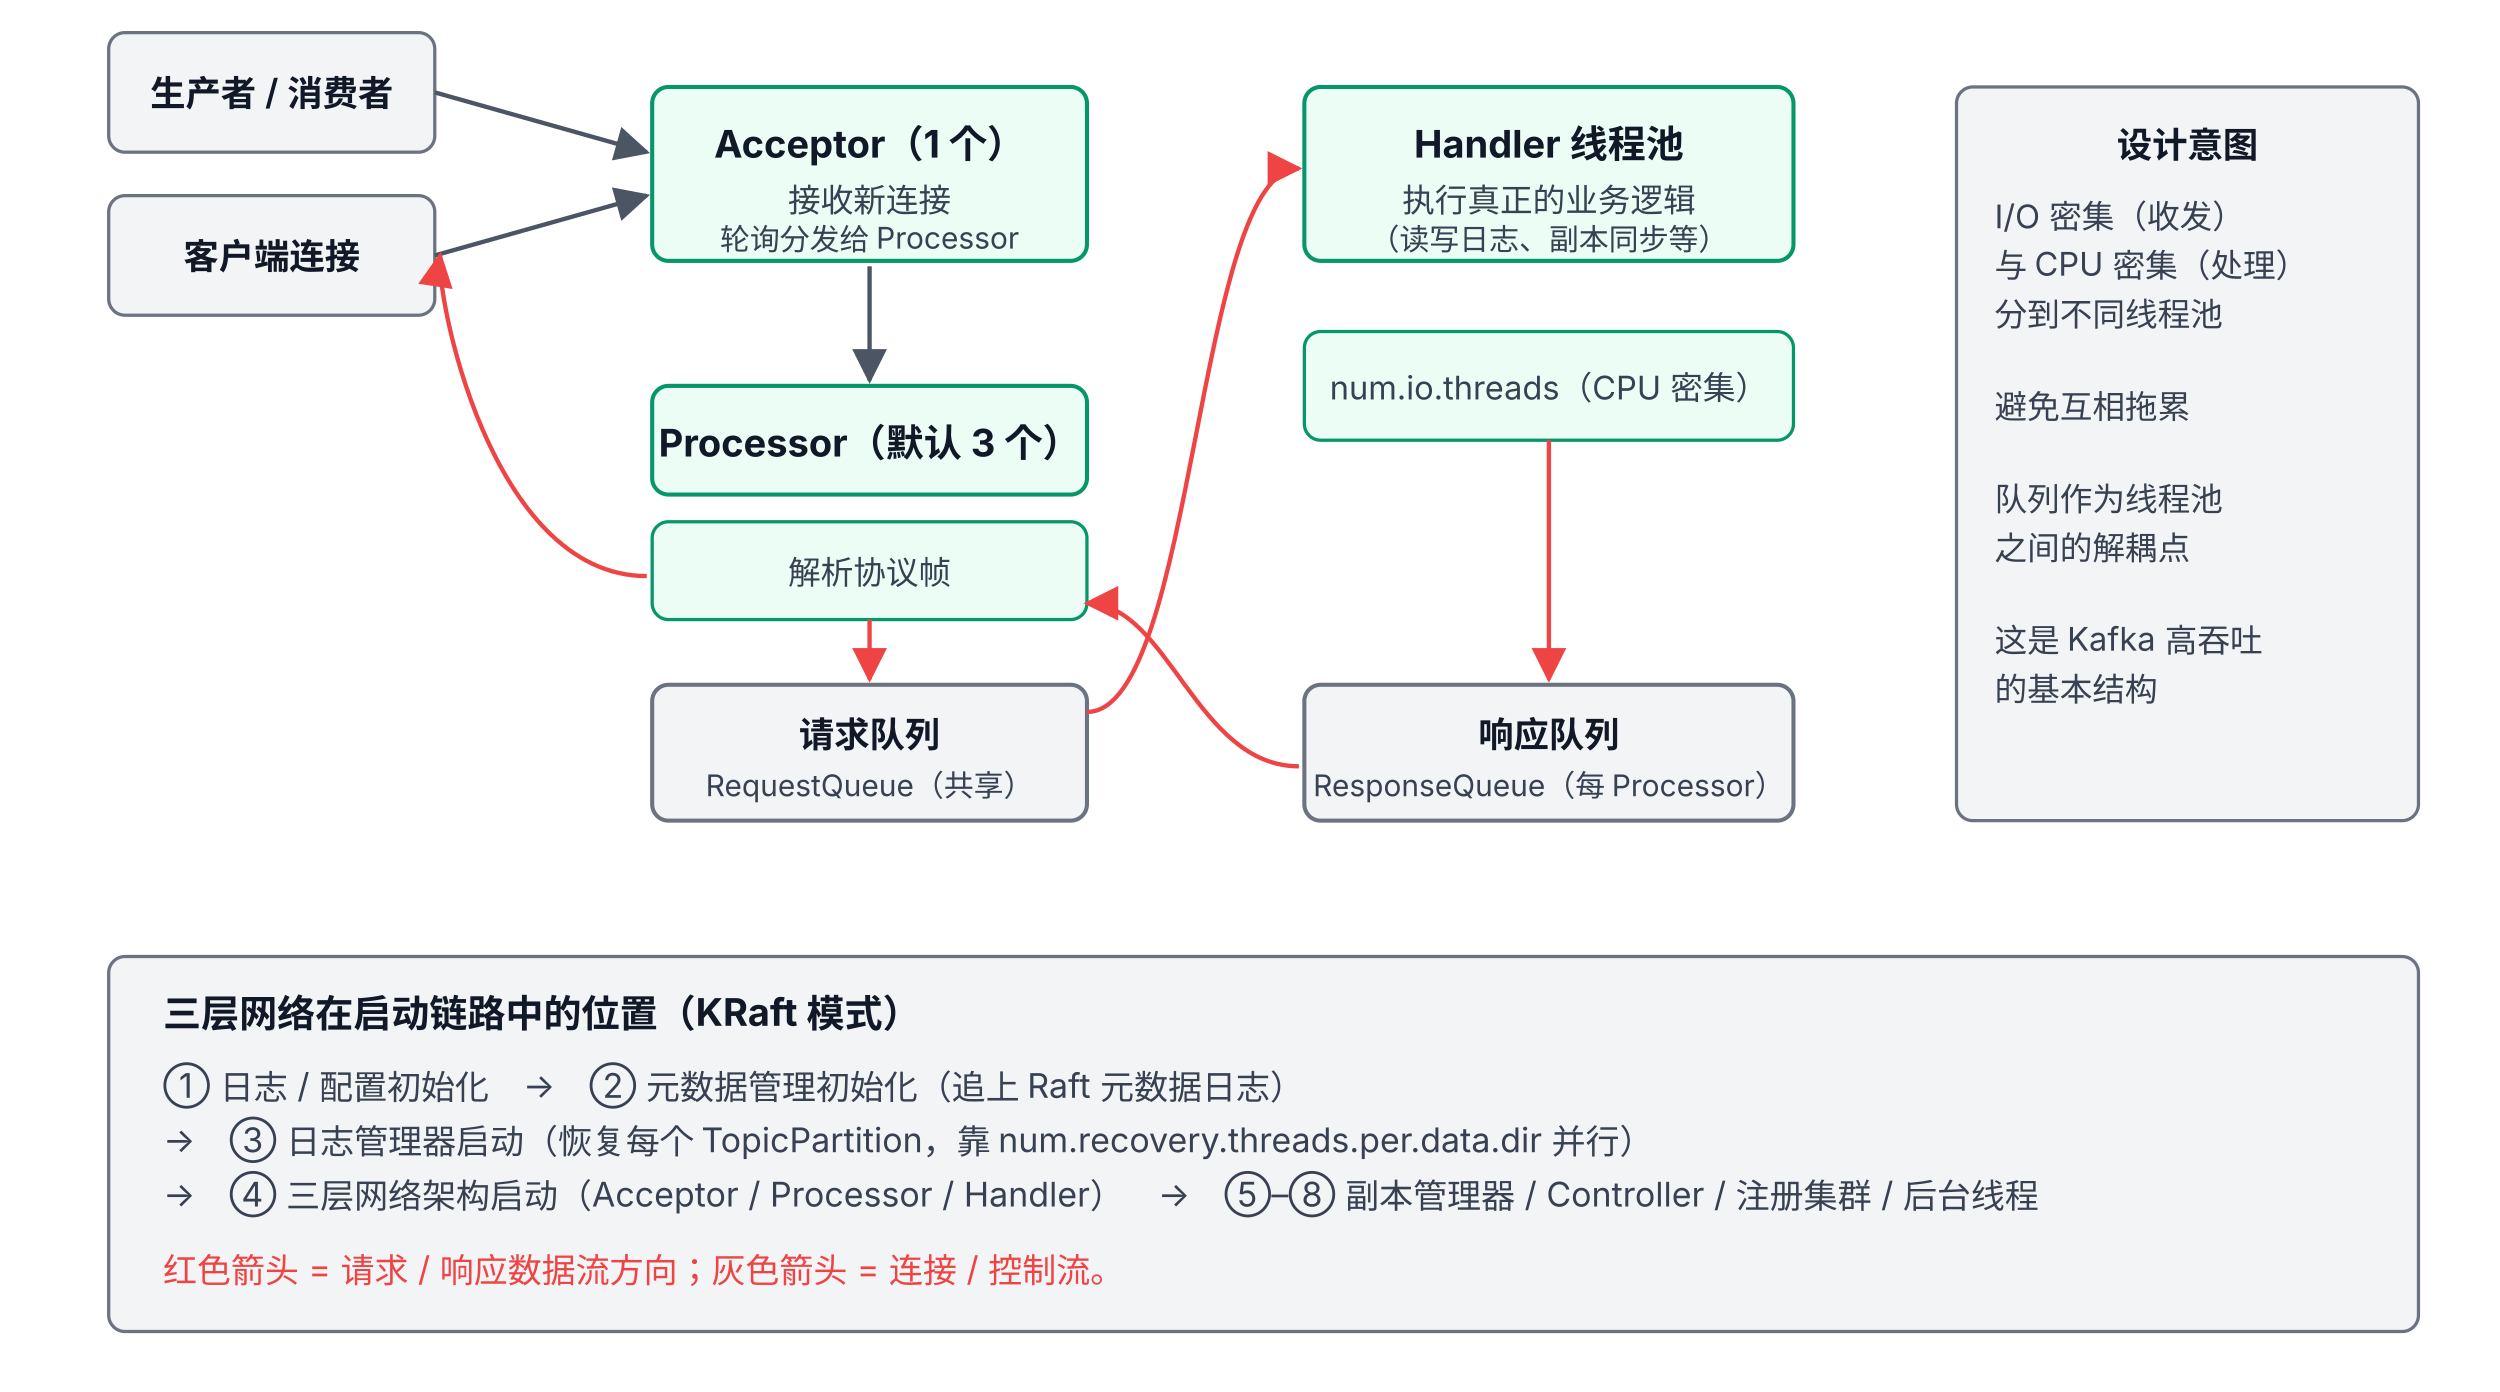
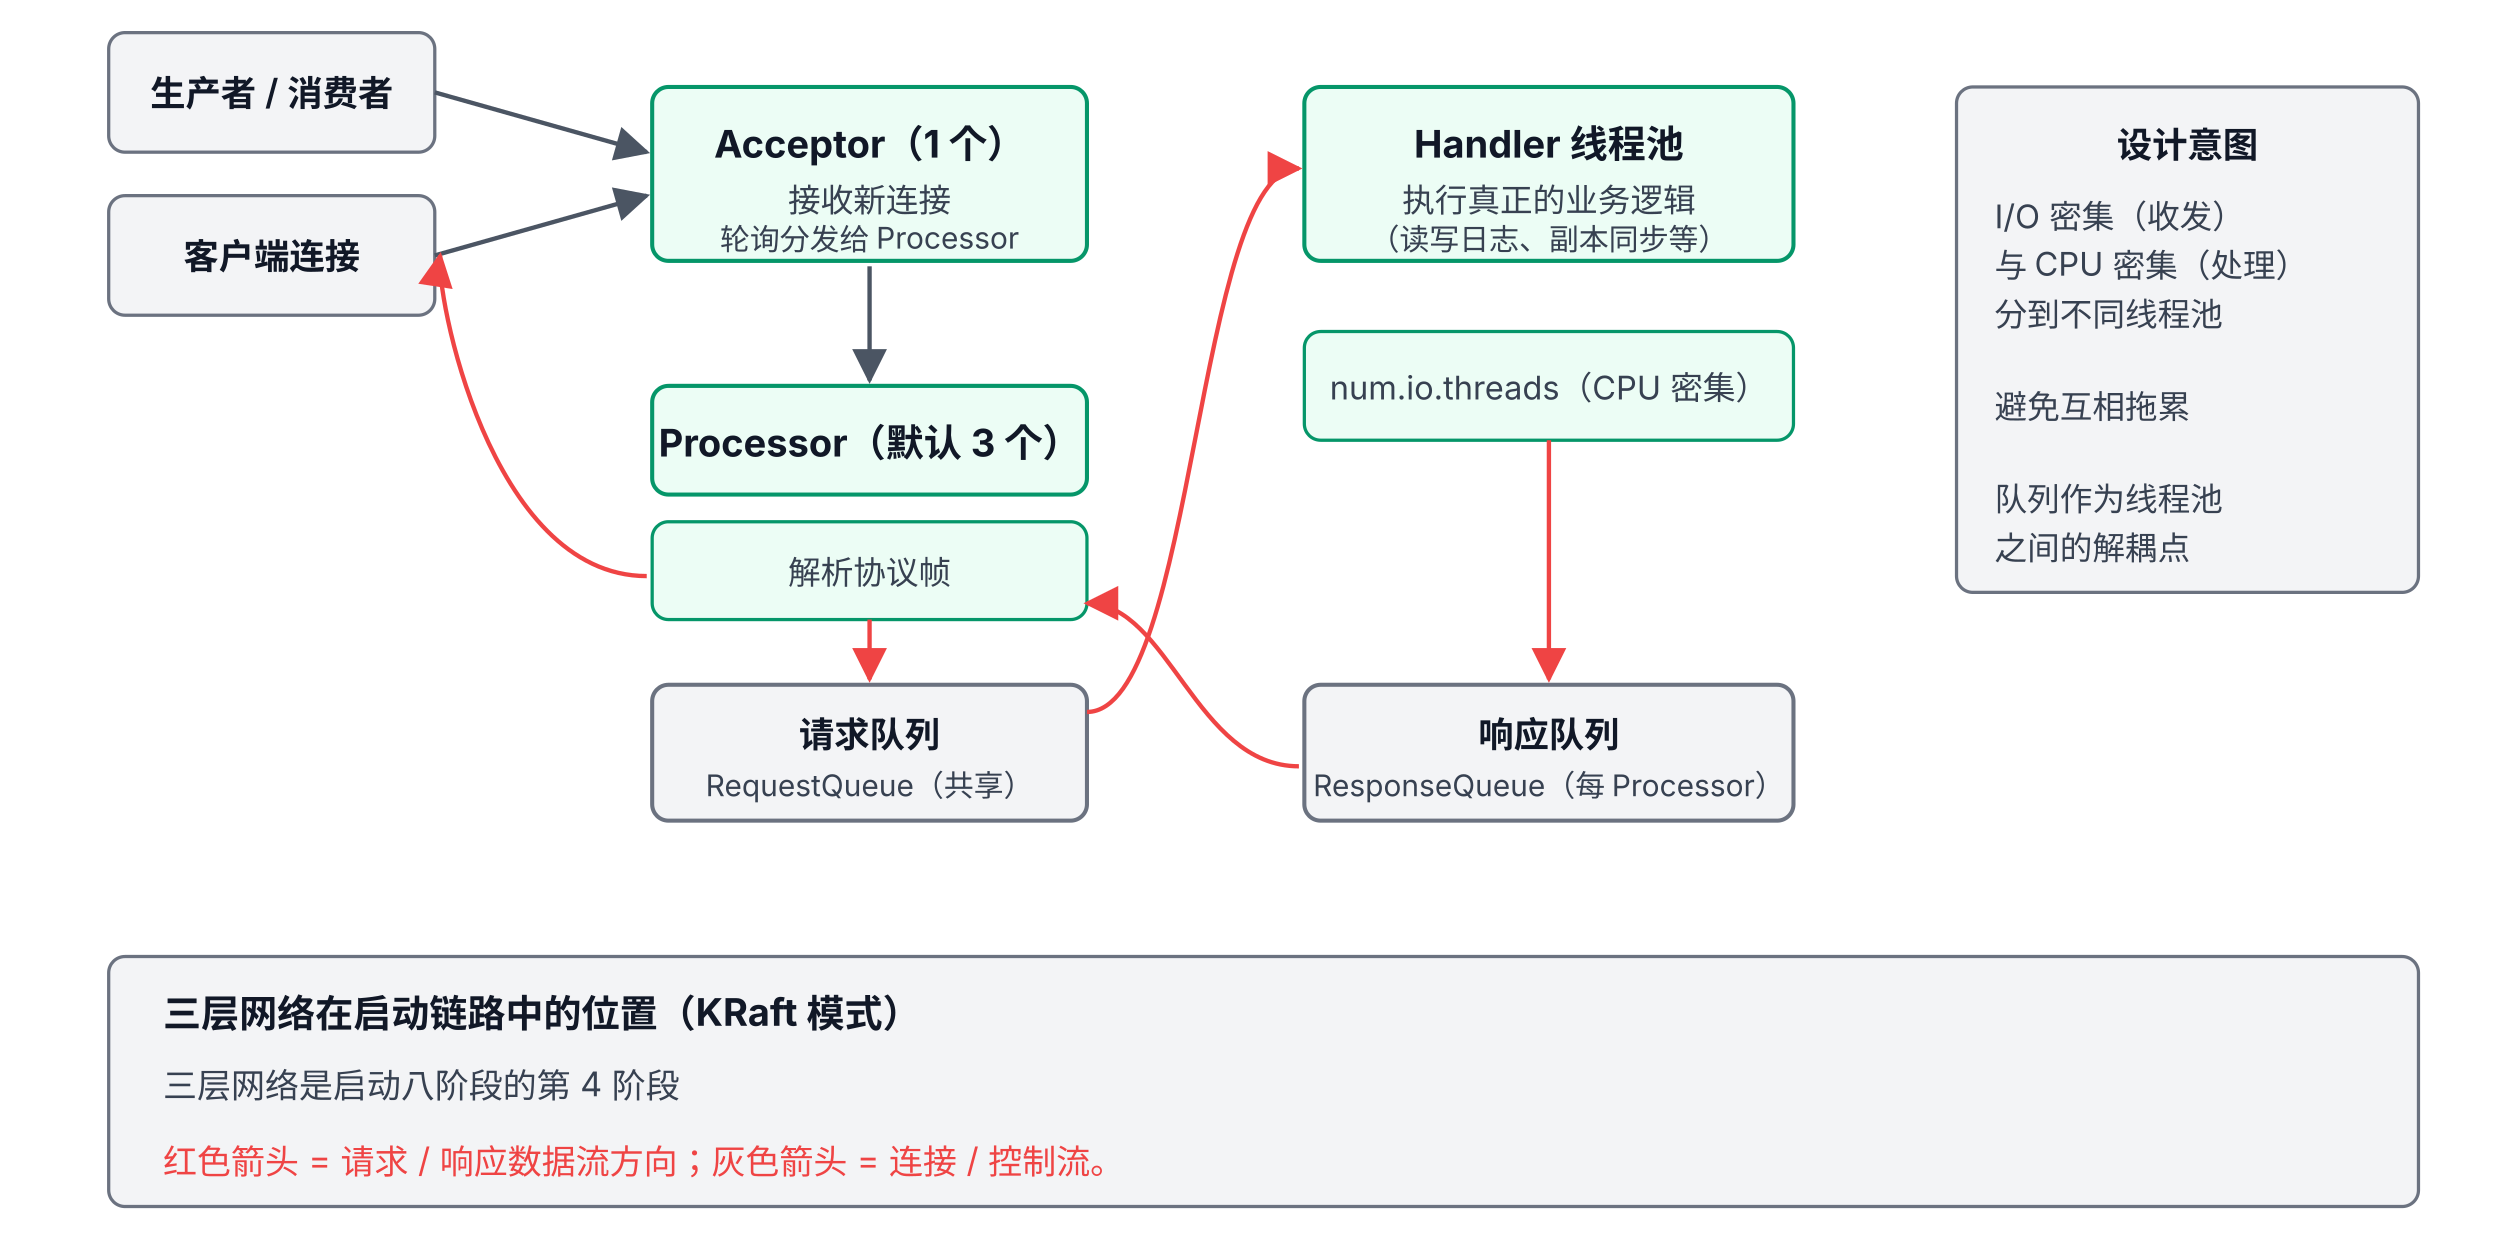
- <svg xmlns="http://www.w3.org/2000/svg" viewBox="0 68 920 512" font-family="system-ui, -apple-system, 'PingFang SC', 'Microsoft YaHei', sans-serif">
+ <svg xmlns="http://www.w3.org/2000/svg" viewBox="0 68 920 456" font-family="system-ui, -apple-system, 'PingFang SC', 'Microsoft YaHei', sans-serif">
  <defs>
    <marker id="arrow" viewBox="0 0 10 10" refX="9" refY="5" markerWidth="8" markerHeight="8" orient="auto-start-reverse">
      <path d="M0,0 L10,5 L0,10 z" fill="#4B5563" />
    </marker>
    <marker id="arrowR" viewBox="0 0 10 10" refX="9" refY="5" markerWidth="8" markerHeight="8" orient="auto-start-reverse">
      <path d="M0,0 L10,5 L0,10 z" fill="#EF4444" />
    </marker>
  </defs>
  <rect x="40" y="80" width="120" height="44" rx="6" fill="#F3F4F6" stroke="#6B7280" stroke-width="1.2" />
  <text x="100" y="107" text-anchor="middle" font-size="13" font-weight="600" fill="#111827">生产者 / 消费者</text>
  <rect x="40" y="140" width="120" height="44" rx="6" fill="#F3F4F6" stroke="#6B7280" stroke-width="1.2" />
  <text x="100" y="167" text-anchor="middle" font-size="13" font-weight="600" fill="#111827">客户端连接</text>
  <rect x="240" y="100" width="160" height="64" rx="6" fill="#ECFDF5" stroke="#059669" stroke-width="1.5" />
  <text x="320" y="126" text-anchor="middle" font-size="14" font-weight="700" fill="#111827">Acceptor（1 个）</text>
  <text x="320" y="146" text-anchor="middle" font-size="12" fill="#374151">接收新连接</text>
  <text x="320" y="160" text-anchor="middle" font-size="11" fill="#374151">轮询分发给 Processor</text>
  <path d="M160 102 L238 124" fill="none" stroke="#4B5563" stroke-width="1.6" marker-end="url(#arrow)" />
  <path d="M160 162 L238 140" fill="none" stroke="#4B5563" stroke-width="1.6" marker-end="url(#arrow)" />
  <rect x="240" y="210" width="160" height="40" rx="6" fill="#ECFDF5" stroke="#059669" stroke-width="1.5" />
  <text x="320" y="236" text-anchor="middle" font-size="14" font-weight="700" fill="#111827">Processor（默认 3 个）</text>
  <rect x="240" y="260" width="160" height="36" rx="6" fill="#ECFDF5" stroke="#059669" stroke-width="1.2" />
  <text x="320" y="283" text-anchor="middle" font-size="12" fill="#374151">解析协议帧</text>
  <path d="M320 166 L320 208" fill="none" stroke="#4B5563" stroke-width="1.6" marker-end="url(#arrow)" />
  <rect x="240" y="320" width="160" height="50" rx="6" fill="#F3F4F6" stroke="#6B7280" stroke-width="1.5" />
  <text x="320" y="343" text-anchor="middle" font-size="13" font-weight="700" fill="#111827">请求队列</text>
  <text x="320" y="361" text-anchor="middle" font-size="11" fill="#374151">RequestQueue（共享）</text>
  <path d="M320 296 L320 318" fill="none" stroke="#EF4444" stroke-width="1.6" marker-end="url(#arrowR)" />
  <rect x="480" y="100" width="180" height="64" rx="6" fill="#ECFDF5" stroke="#059669" stroke-width="1.5" />
  <text x="570" y="126" text-anchor="middle" font-size="14" font-weight="700" fill="#111827">Handler 线程池</text>
  <text x="570" y="146" text-anchor="middle" font-size="12" fill="#374151">执行真正的业务逻辑</text>
  <text x="570" y="160" text-anchor="middle" font-size="11" fill="#374151">（读写日志、副本同步等）</text>
  <rect x="480" y="190" width="180" height="40" rx="6" fill="#ECFDF5" stroke="#059669" stroke-width="1.2" />
  <text x="570" y="215" text-anchor="middle" font-size="12" fill="#374151">num.io.threads（CPU 密集）</text>
  <path d="M400 330 C 440 330, 440 130, 478 130" fill="none" stroke="#EF4444" stroke-width="1.6" marker-end="url(#arrowR)" />
  <rect x="480" y="320" width="180" height="50" rx="6" fill="#F3F4F6" stroke="#6B7280" stroke-width="1.5" />
  <text x="570" y="343" text-anchor="middle" font-size="13" font-weight="700" fill="#111827">响应队列</text>
  <text x="570" y="361" text-anchor="middle" font-size="11" fill="#374151">ResponseQueue（每 Processor）</text>
  <path d="M570 230 L570 318" fill="none" stroke="#EF4444" stroke-width="1.6" marker-end="url(#arrowR)" />
  <path d="M478 350 C 440 350, 430 290, 400 290" fill="none" stroke="#EF4444" stroke-width="1.6" marker-end="url(#arrowR)" />
  <path d="M238 280 C 180 280, 160 175, 162 162" fill="none" stroke="#EF4444" stroke-width="1.6" marker-end="url(#arrowR)" />
-   <rect x="720" y="100" width="170" height="270" rx="6" fill="#F3F4F6" stroke="#6B7280" stroke-width="1.2" />
+   <rect x="720" y="100" width="170" height="186" rx="6" fill="#F3F4F6" stroke="#6B7280" stroke-width="1.2" />
  <text x="805" y="126" text-anchor="middle" font-size="13" font-weight="700" fill="#111827">设计意图</text>
  <text x="734" y="152" font-size="12" fill="#374151">I/O 密集（收发）</text>
  <text x="734" y="170" font-size="12" fill="#374151">与 CPU 密集（处理）</text>
  <text x="734" y="188" font-size="12" fill="#374151">分到不同线程池</text>
  <text x="734" y="222" font-size="12" fill="#374151">避免互相拖累</text>
  <text x="734" y="256" font-size="12" fill="#374151">队列作为线程池</text>
  <text x="734" y="274" font-size="12" fill="#374151">之间的解耦点</text>
-   <text x="734" y="308" font-size="12" fill="#374151">这是 Kafka 高吞吐</text>
-   <text x="734" y="326" font-size="12" fill="#374151">的基本结构</text>
-   <rect x="40" y="420" width="850" height="138" rx="6" fill="#F3F4F6" stroke="#6B7280" stroke-width="1.2" />
+   <rect x="40" y="420" width="850" height="92" rx="6" fill="#F3F4F6" stroke="#6B7280" stroke-width="1.2" />
  <text x="60" y="446" font-size="14" font-weight="700" fill="#111827">三层网络在启动链路中的位置（KRaft 模式）</text>
-   <text x="60" y="472" font-size="12.5" fill="#374151">① 日志 / 配置初始化　→　② 元数据管理初始化（追上 Raft 元数据日志）</text>
-   <text x="60" y="492" font-size="12.5" fill="#374151">→　③ 日志管理器启动（恢复每个 TopicPartition，靠 num.recovery.threads.per.data.dir 并行）</text>
-   <text x="60" y="512" font-size="12.5" fill="#374151">→　④ 三层网络架构启动（Acceptor / Processor / Handler）　→　⑤–⑧ 副本管理器 / Controller / 注册集群 / 后台线程</text>
-   <text x="60" y="540" font-size="12.5" fill="#EF4444">红色箭头 = 请求 / 响应数据流方向；灰色箭头 = 连接 / 控制流。</text>
+   <text x="60" y="472" font-size="12.5" fill="#374151">三层网络是启动八阶段的第 4 阶段</text>
+   <text x="60" y="500" font-size="12.5" fill="#EF4444">红色箭头 = 请求 / 响应数据流方向；灰色箭头 = 连接 / 控制流。</text>
</svg>
